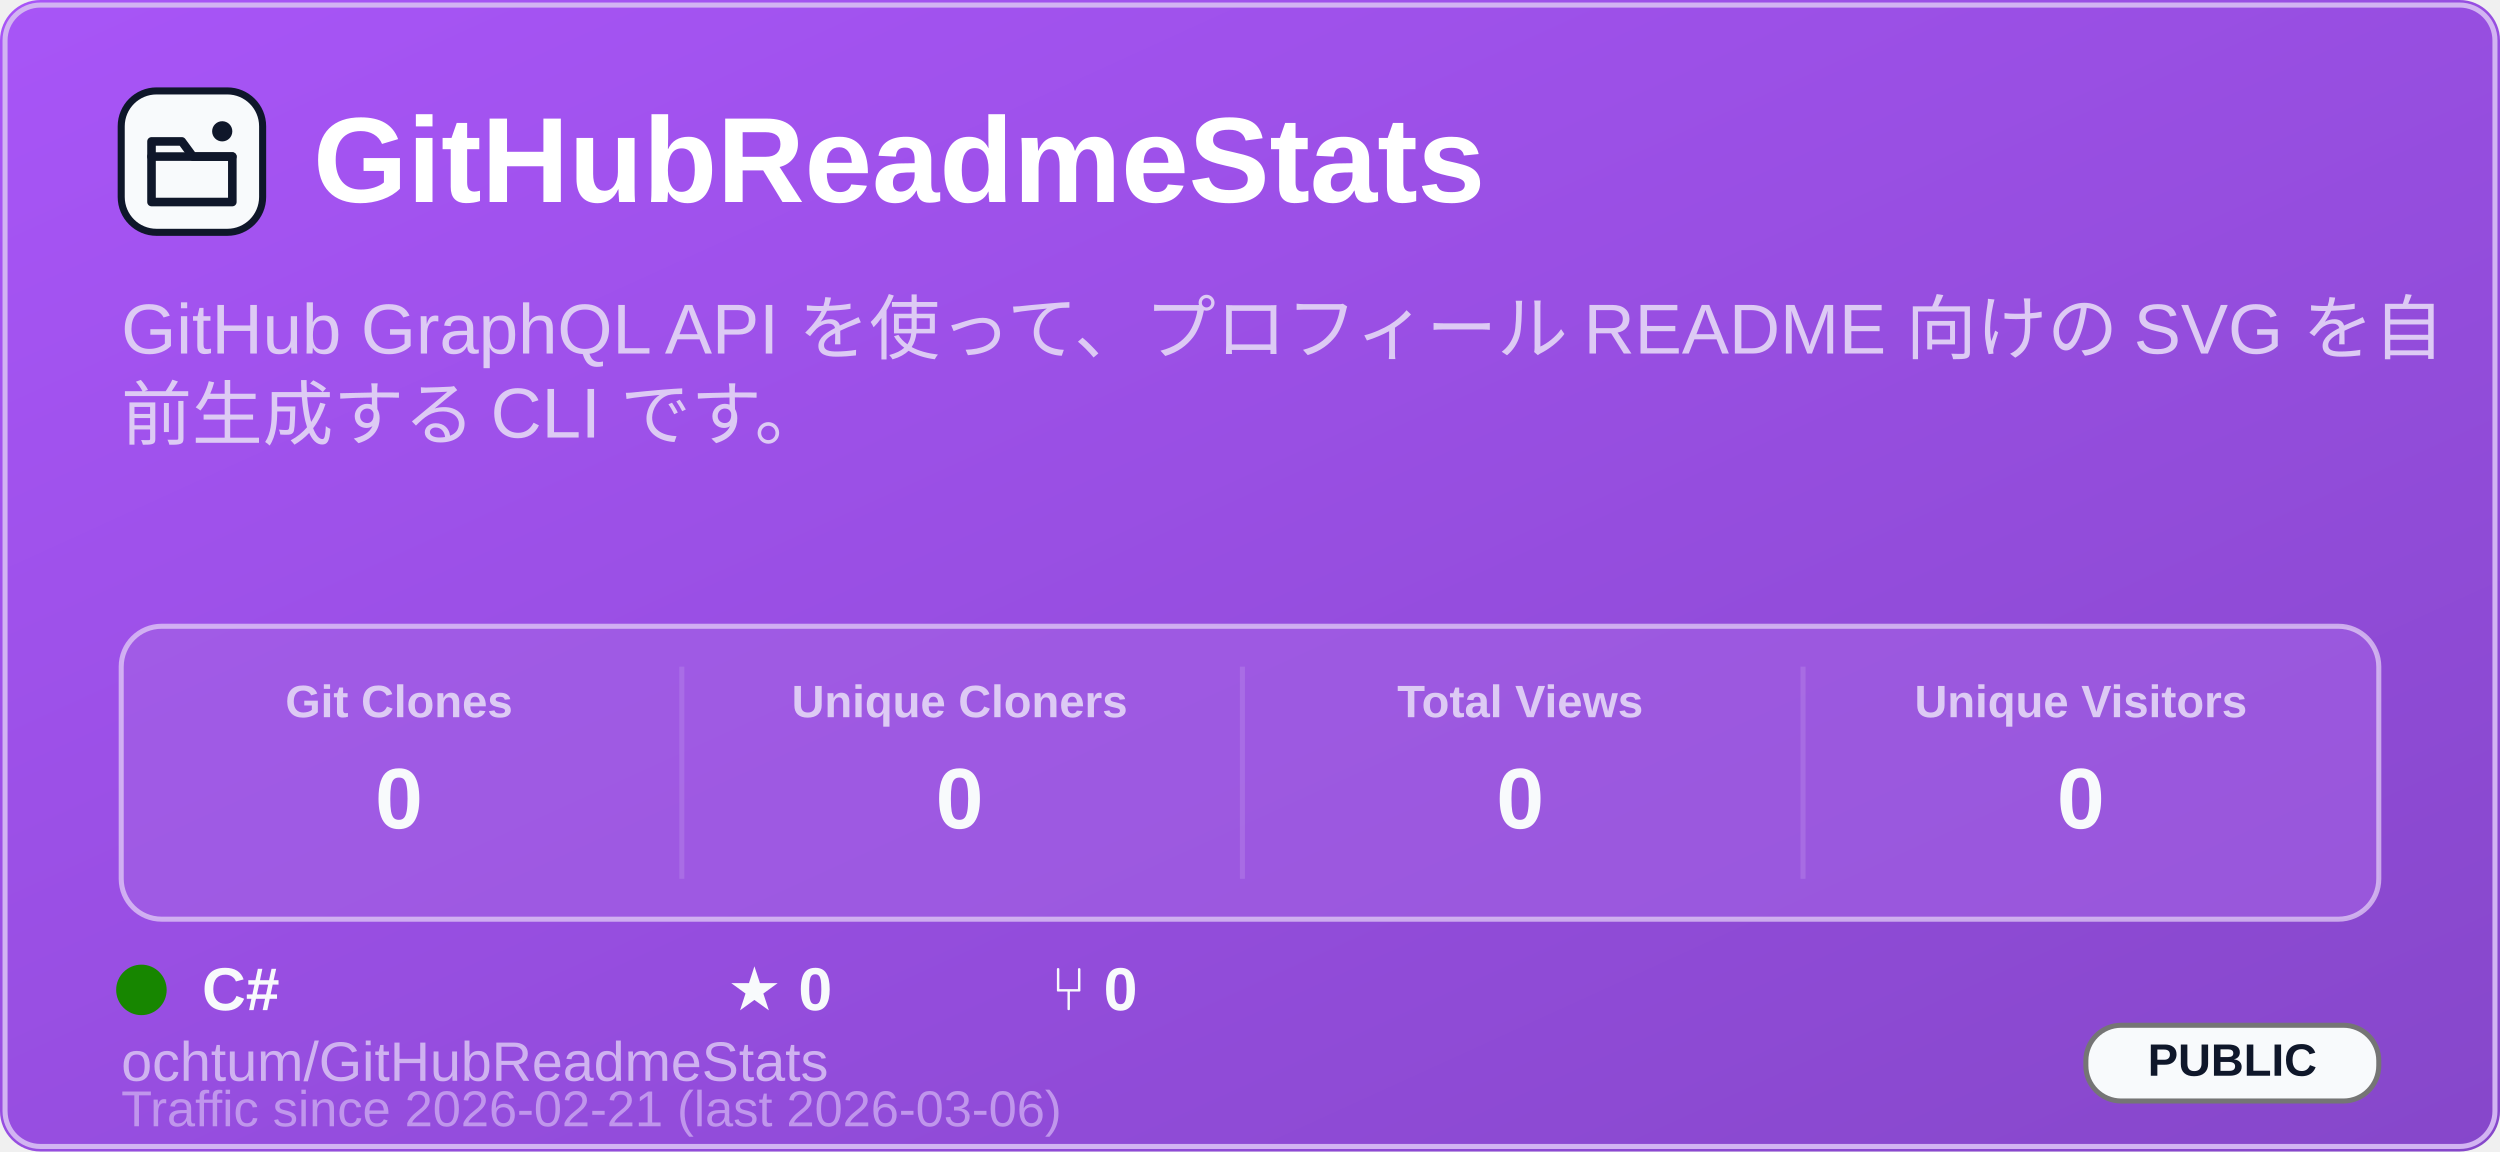
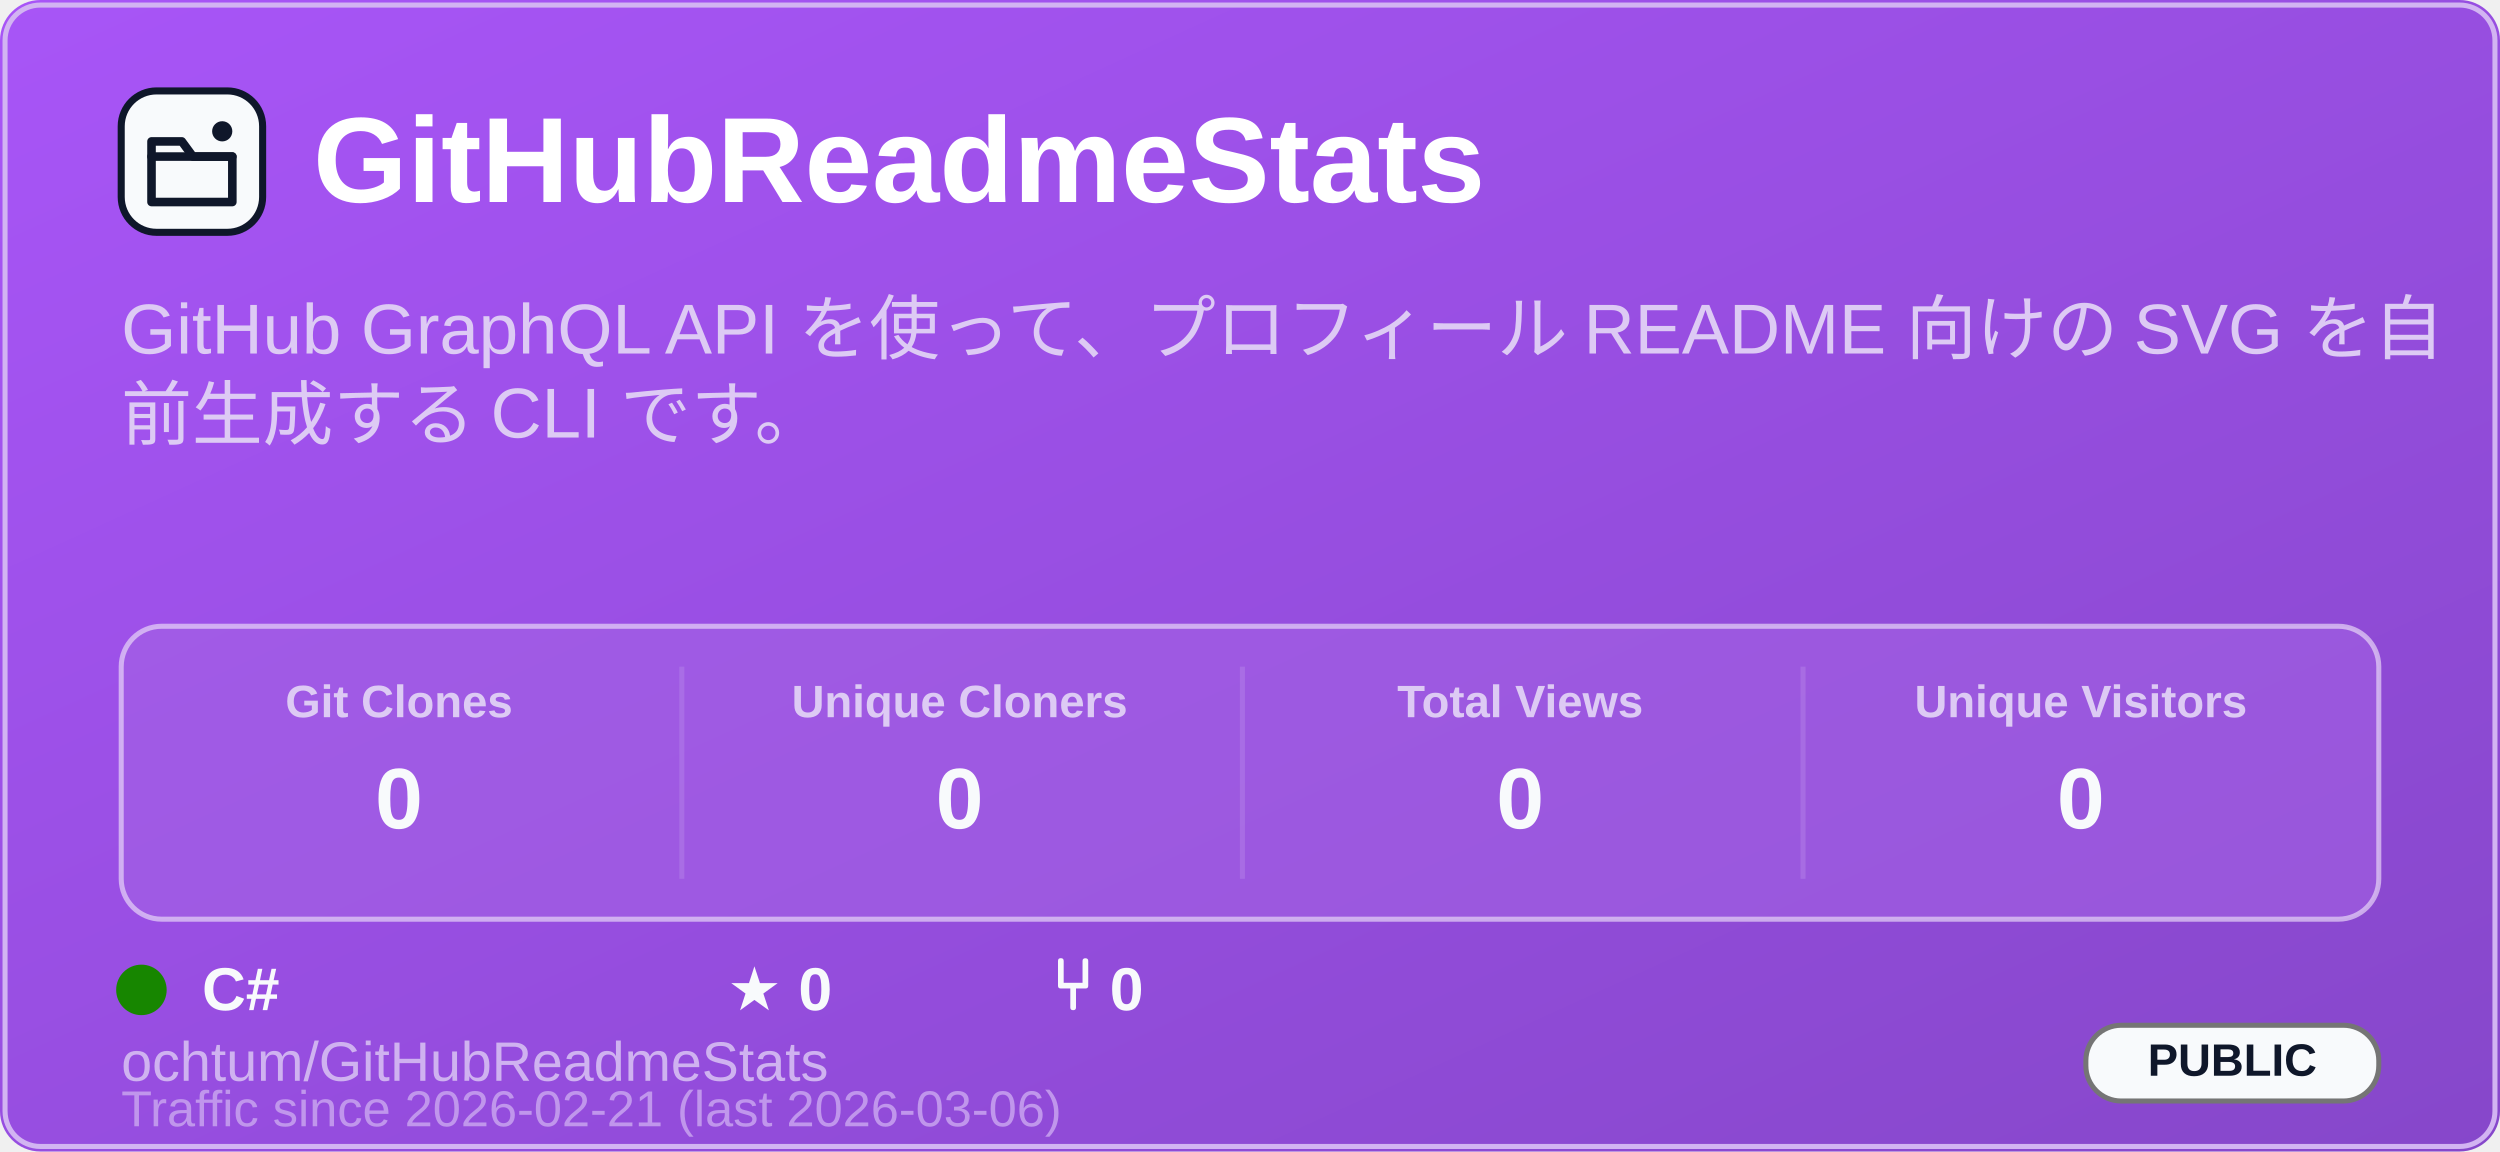
<svg xmlns="http://www.w3.org/2000/svg" width="495" height="228" viewBox="0 0 495 228" role="img" aria-label="Repository card for ochtum/GitHubReadmeStats">
  <defs>
    <linearGradient id="bg" x1="0" x2="1" y1="0" y2="1">
      <stop offset="0%" stop-color="#A855F7" />
      <stop offset="100%" stop-color="#8647CA" />
    </linearGradient>
    <style>
      .title { font: 700 24px 'Segoe UI', Arial, sans-serif; fill: #FFFFFF; }
      .desc { font: 500 14px 'Segoe UI', Arial, sans-serif; fill: #DDCAF4; }
      .traffic-label { font: 600 9px 'Segoe UI', Arial, sans-serif; fill: #DDCAF4; }
      .traffic-value { font: 700 17px 'Segoe UI', Arial, sans-serif; fill: #F8FAFC; }
      .meta { font: 600 12px 'Segoe UI', Arial, sans-serif; fill: #F8FAFC; }
+       .fork-icon { font: 700 14px 'Segoe UI Symbol', 'Segoe UI', Arial, sans-serif; fill: #F8FAFC; }
      .sub { font: 500 11px 'Segoe UI', Arial, sans-serif; fill: #CFB2F0; }
      .badge-text { font: 700 9px 'Segoe UI', Arial, sans-serif; text-anchor: middle; }
      .hint { font: 500 10px 'Segoe UI', Arial, sans-serif; fill: #C096EC; }
      .traffic-panel { fill: #A363E3; fill-opacity: 0.55; stroke: #ECDFF9; stroke-opacity: 0.65; }
      .traffic-sep { stroke: #B785EA; stroke-opacity: 0.45; }
      .icon-frame { fill: #F8FAFC; stroke: #0F172A; stroke-width: 1.4; }
      .icon-image-bg { fill: #A161E3; }
      .icon-shape { fill: none; stroke: #0F172A; stroke-width: 1.7; stroke-linecap: round; stroke-linejoin: round; }
      .icon-dot { fill: #0F172A; }
    </style>
    <clipPath id="iconClip">
      <rect x="4" y="4" width="20" height="20" rx="4" />
    </clipPath>
  </defs>
  <rect x="0" y="0" width="495" height="228" rx="8" fill="url(#bg)" />
  <rect x="1" y="1" width="493" height="226" rx="7" fill="none" stroke="#D2B4F2" />
  <g transform="translate(24 18)">
    <rect x="0" y="0" width="28" height="28" rx="7" class="icon-frame" />
    <path d="M6 10h6l2.2 3H22v9H6z" class="icon-shape" />
    <path d="M6 13h16" class="icon-shape" />
    <circle cx="20" cy="8" r="2" class="icon-dot" />
  </g>
  <text x="62" y="40" class="title">GitHubReadmeStats</text>
  <text x="24" y="70" class="desc">GitHub GraphQL API を使って、プロフィール README 向けの SVG を自</text>
  <text x="24" y="87" class="desc">前生成する CLI です。</text>
  <rect x="24" y="124" width="447" height="58" rx="8" class="traffic-panel" />
  <line x1="135" y1="132" x2="135" y2="174" class="traffic-sep" />
  <line x1="246" y1="132" x2="246" y2="174" class="traffic-sep" />
  <line x1="357" y1="132" x2="357" y2="174" class="traffic-sep" />
  <text x="79" y="142" class="traffic-label" text-anchor="middle">Git Clones</text>
  <text x="79" y="164" class="traffic-value" text-anchor="middle">0</text>
  <text x="190" y="142" class="traffic-label" text-anchor="middle">Unique Cloners</text>
  <text x="190" y="164" class="traffic-value" text-anchor="middle">0</text>
  <text x="301" y="142" class="traffic-label" text-anchor="middle">Total Views</text>
  <text x="301" y="164" class="traffic-value" text-anchor="middle">0</text>
  <text x="412" y="142" class="traffic-label" text-anchor="middle">Unique Visitors</text>
  <text x="412" y="164" class="traffic-value" text-anchor="middle">0</text>
  <text x="24" y="223" class="hint">Traffic since 2026-02-21 (last 2026-03-06)</text>
  <circle cx="28" cy="196" r="5" fill="#178600" />
  <text x="40" y="200" class="meta">C#</text>
  <text x="144" y="200" class="meta">★ 0</text>
-   <text x="208" y="200" class="meta">⑂ 0</text>
+   <text x="208" y="200" class="meta">
+     <tspan class="fork-icon">⑂</tspan> 0</text>
  <text x="24" y="214" class="sub">ochtum/GitHubReadmeStats</text>
  <rect x="413" y="203" width="58" height="15" rx="7" fill="#F8FAFC" stroke="#757575" />
  <text x="442" y="213" class="badge-text" fill="#0F172A">PUBLIC</text>
</svg>
